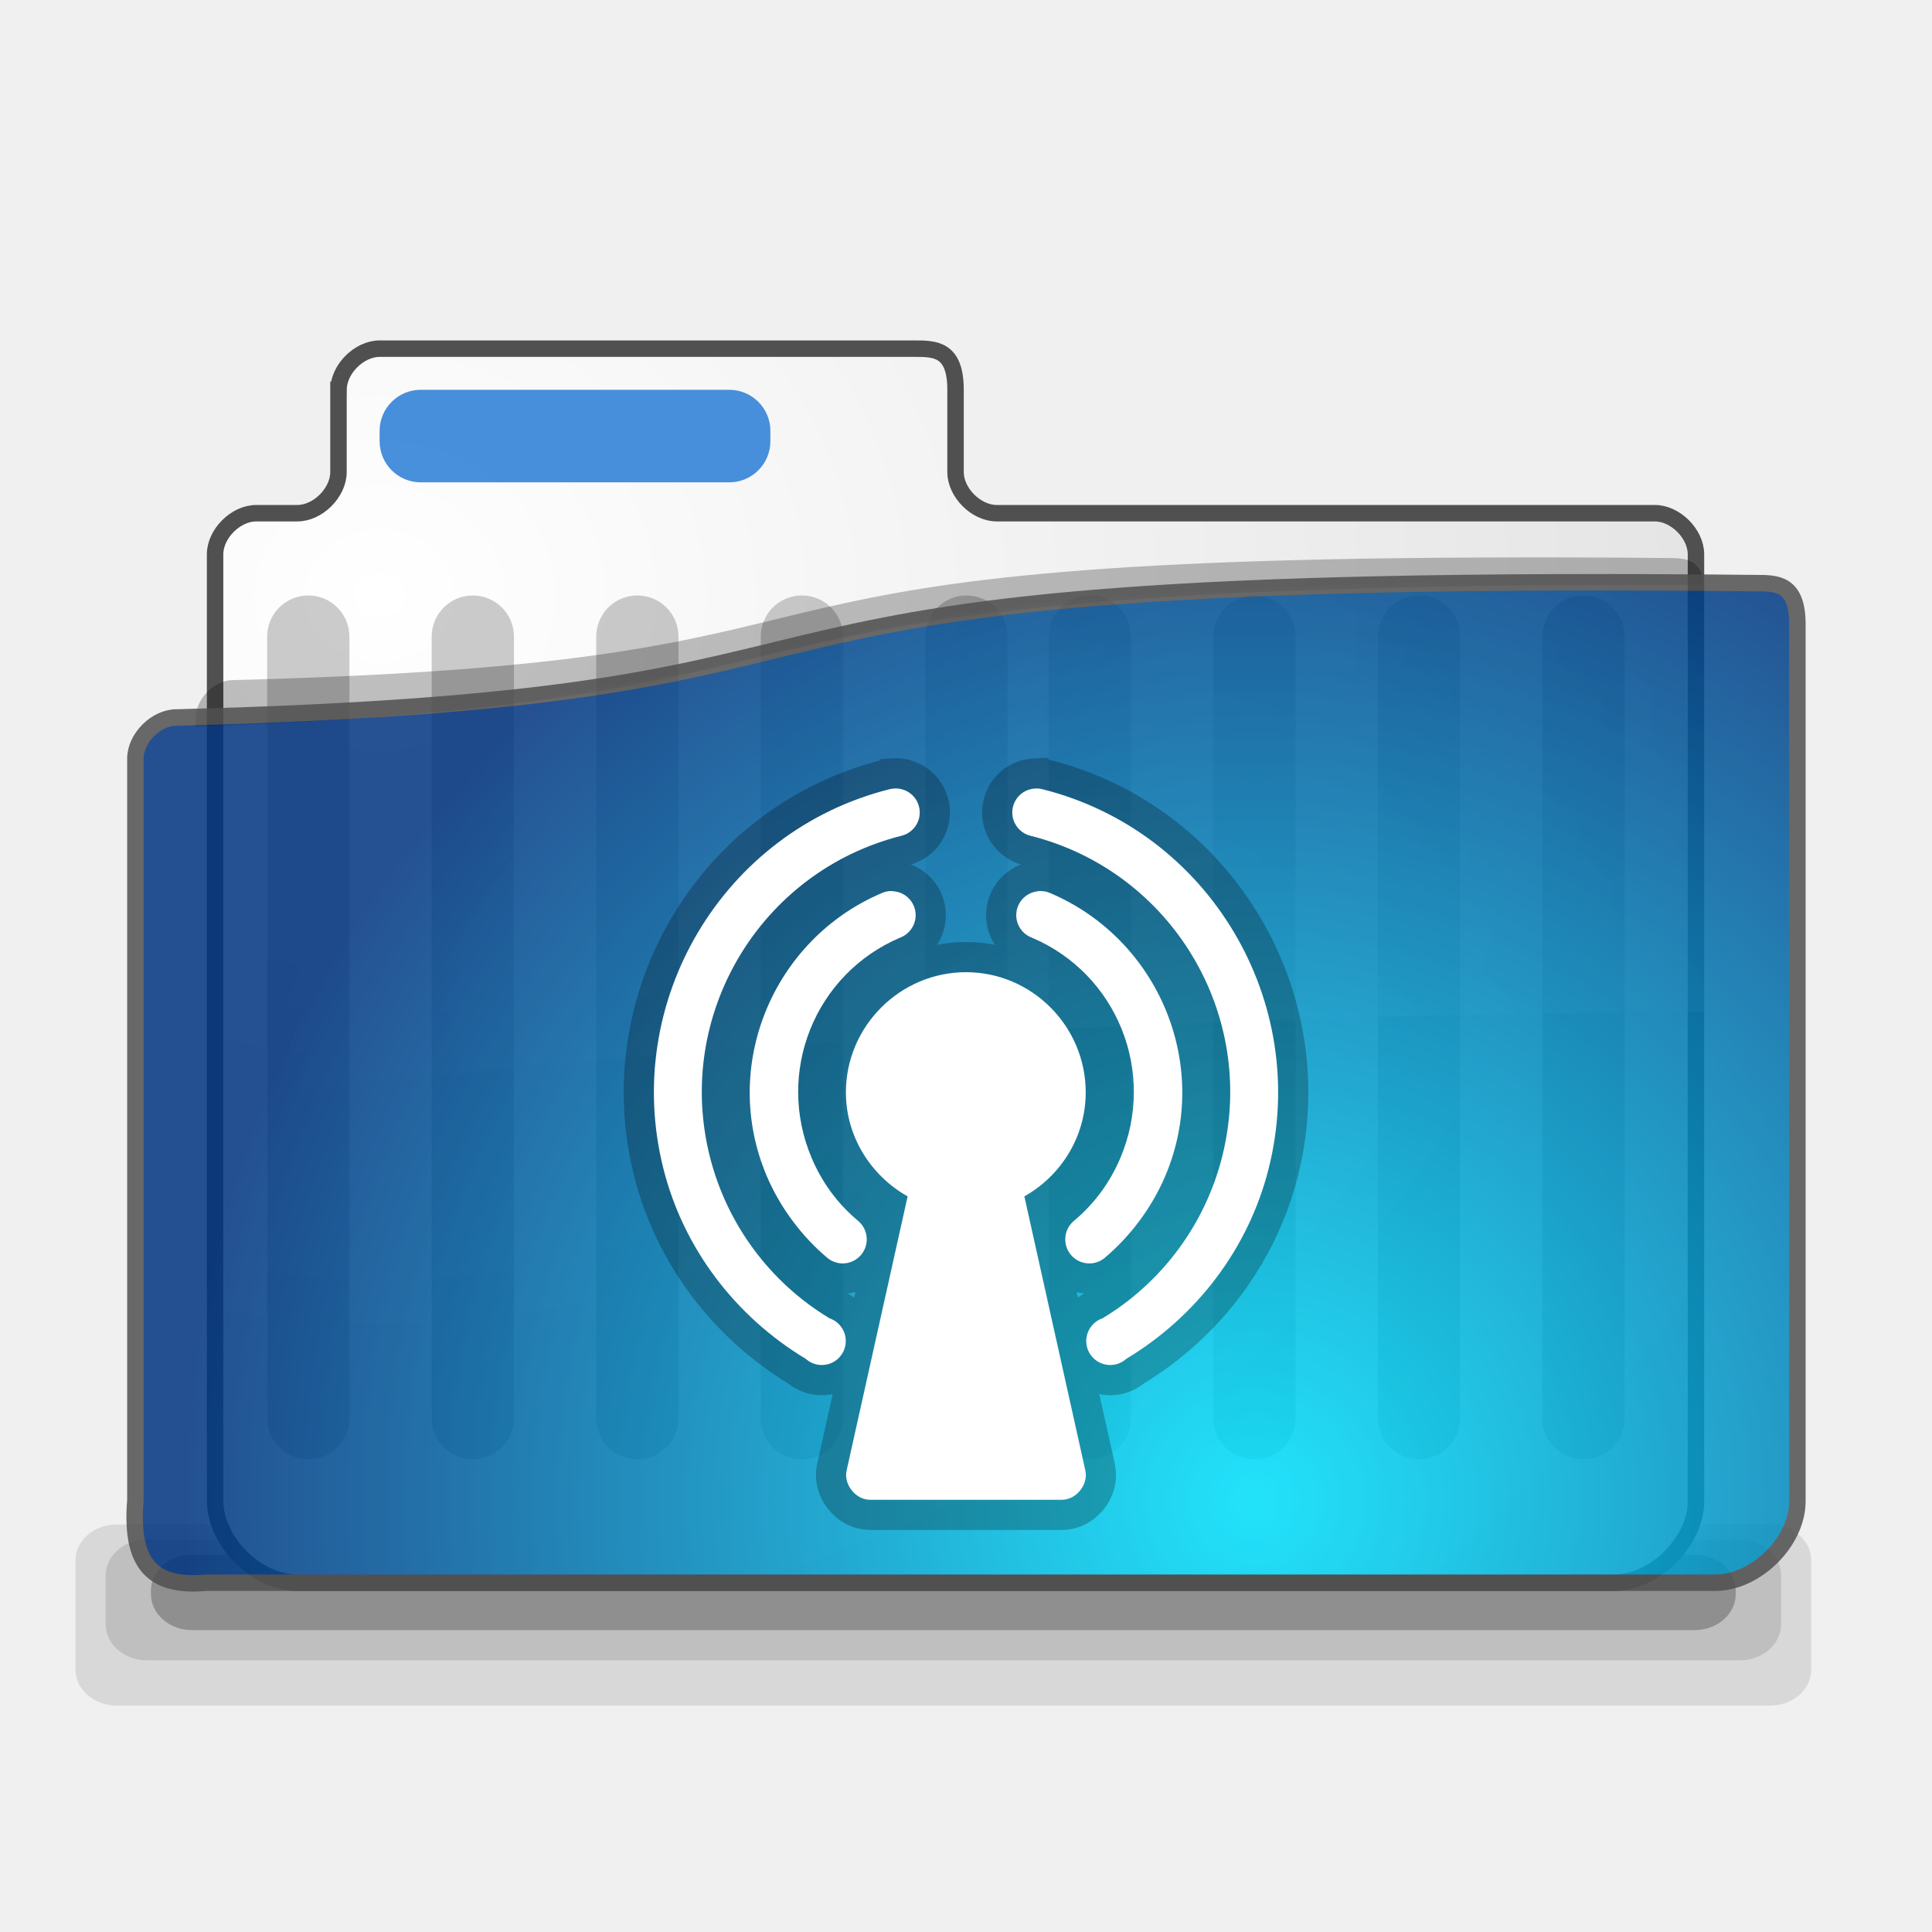
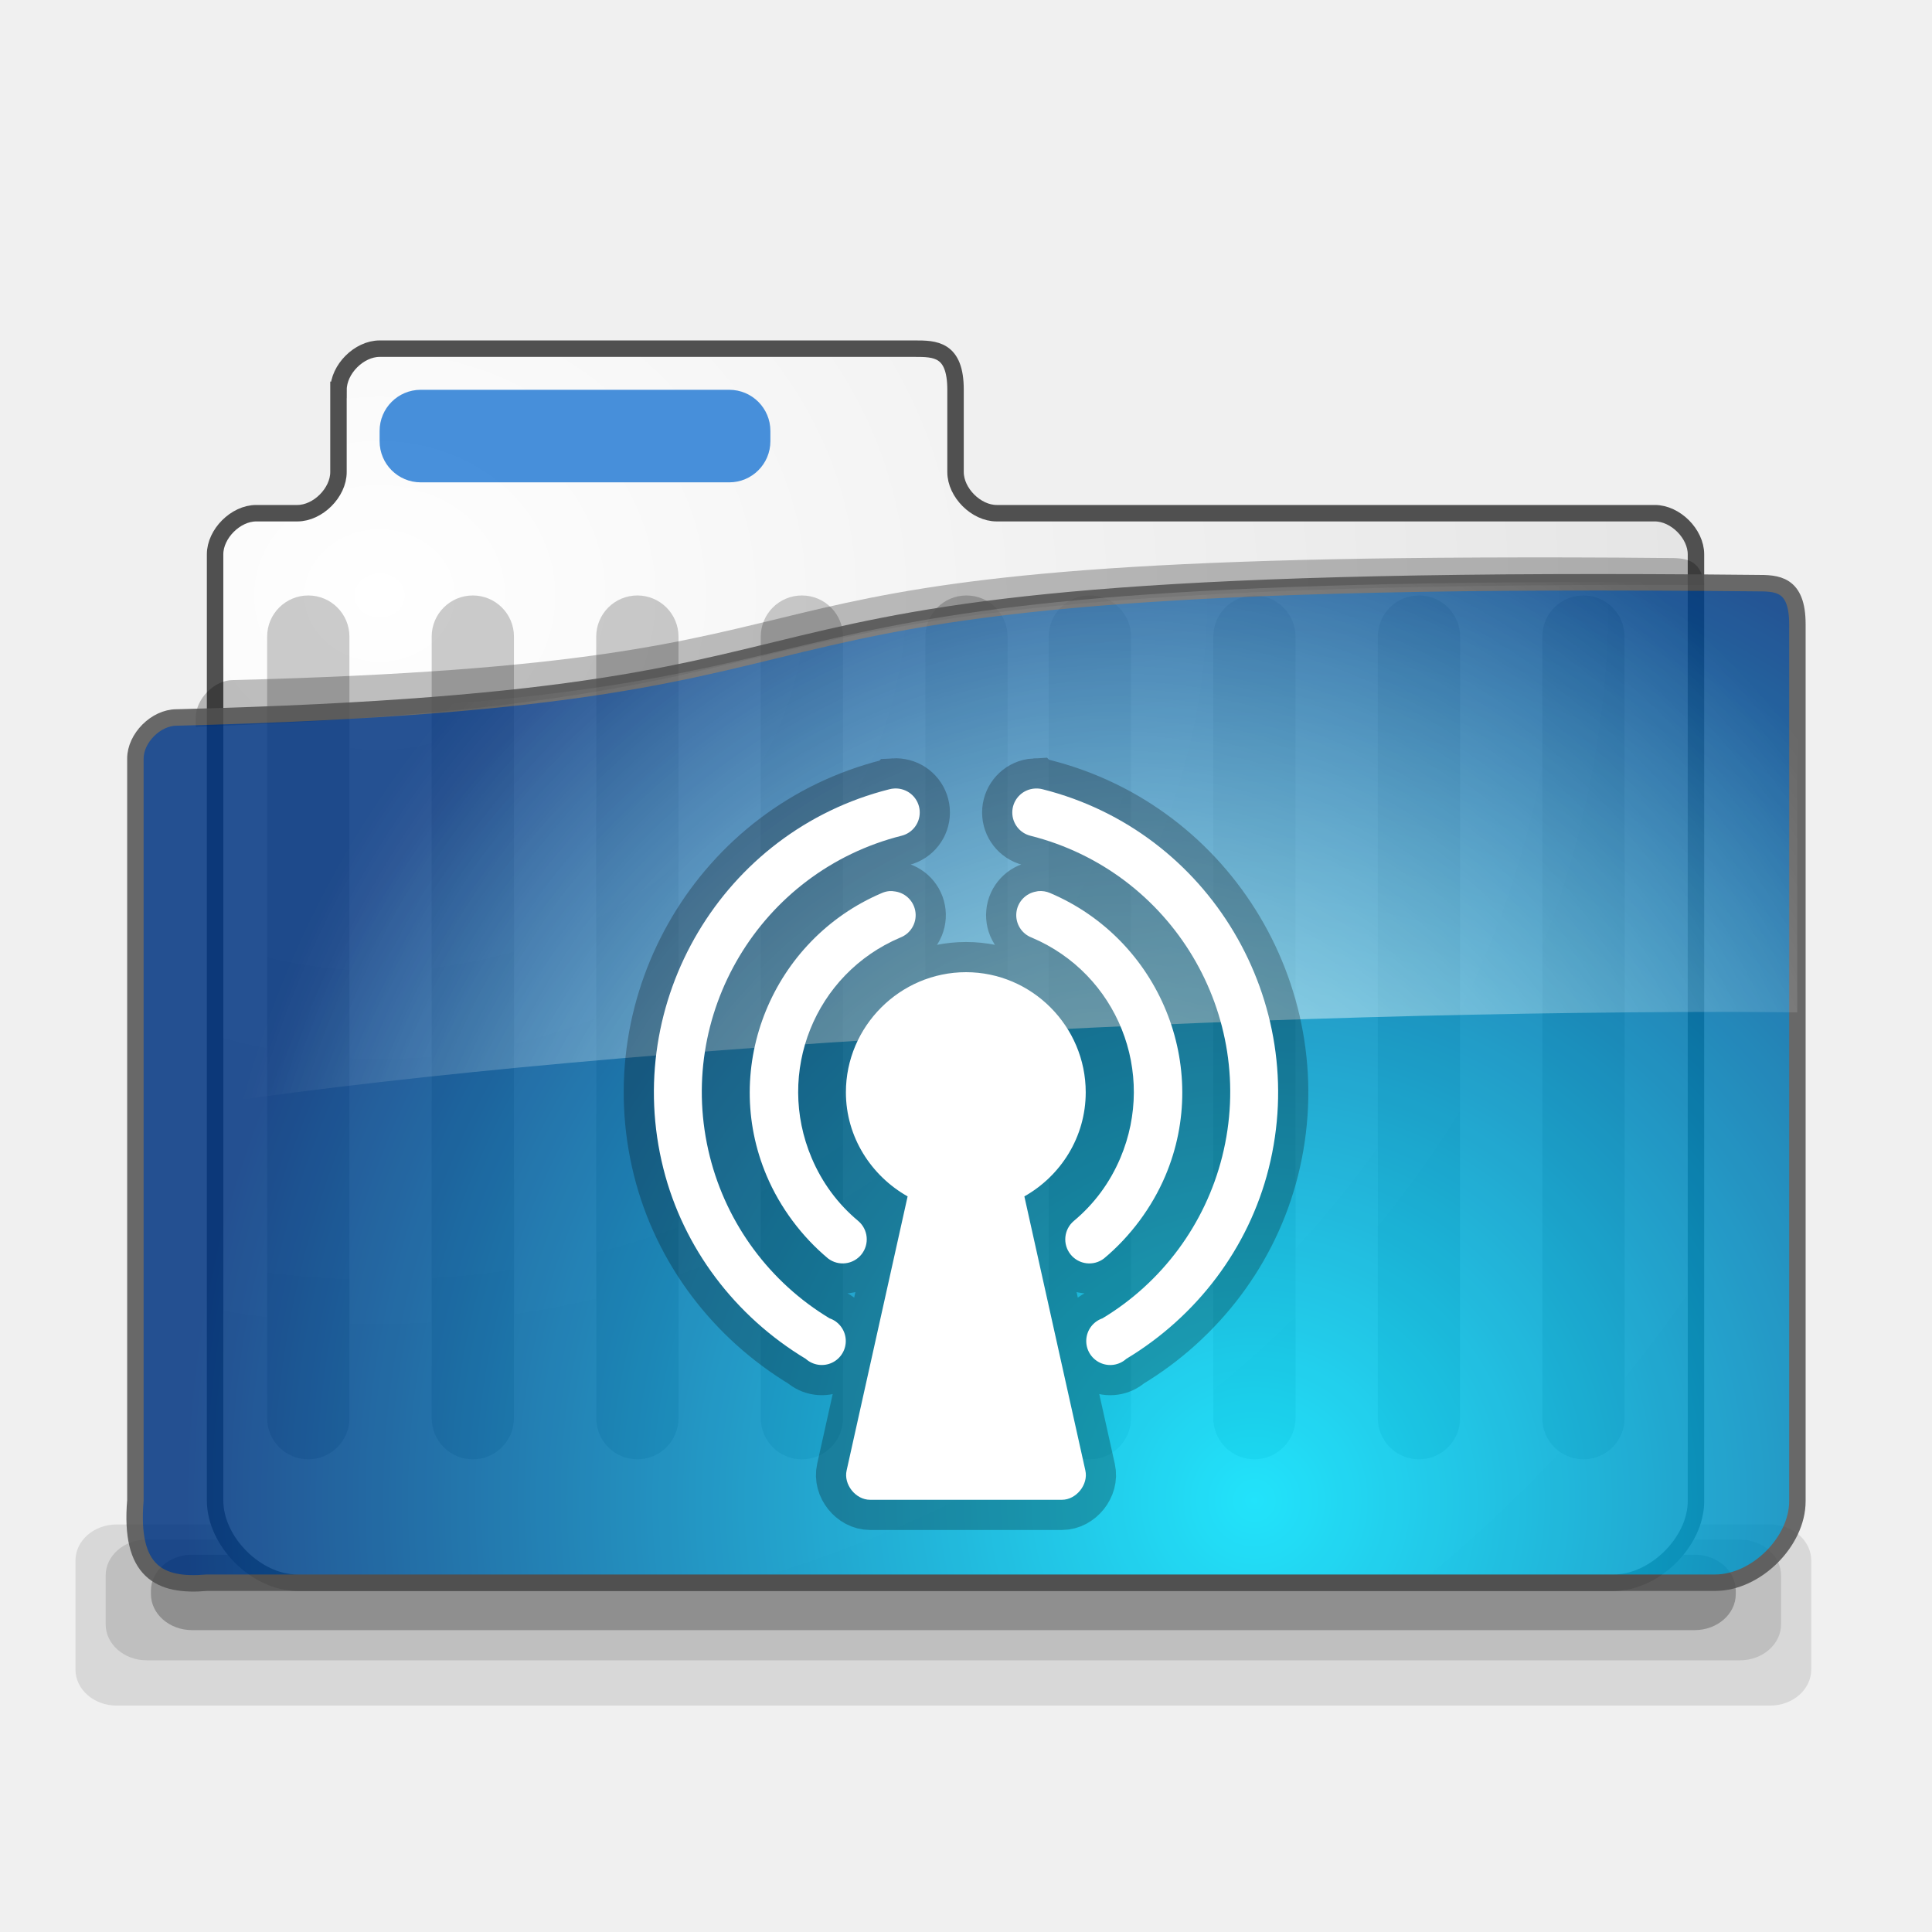
<svg xmlns="http://www.w3.org/2000/svg" xmlns:xlink="http://www.w3.org/1999/xlink" width="128" height="128" id="svg2" version="1.1">
  <defs id="defs4">
    <linearGradient id="linearGradient3786">
      <stop style="stop-color:#ffffff;stop-opacity:1;" offset="0" id="stop3788" />
      <stop style="stop-color:#ffffff;stop-opacity:0;" offset="1" id="stop3790" />
    </linearGradient>
    <linearGradient id="linearGradient3802">
      <stop style="stop-color:#f8ff00;stop-opacity:1;" offset="0" id="stop3804" />
      <stop style="stop-color:#dc9500;stop-opacity:1;" offset="1" id="stop3806" />
    </linearGradient>
    <linearGradient id="linearGradient3785">
      <stop style="stop-color:#ffffff;stop-opacity:1;" offset="0" id="stop3787" />
      <stop style="stop-color:#d6d6d6;stop-opacity:1;" offset="1" id="stop3789" />
    </linearGradient>
    <radialGradient xlink:href="#linearGradient3785" id="radialGradient3791" cx="120" cy="217.068" fx="120" fy="217.068" r="366" gradientTransform="matrix(0.3723091,0,0,0.327632,-19.52724,892.6949)" gradientUnits="userSpaceOnUse" />
    <radialGradient xlink:href="#linearGradient3802" id="radialGradient3808" cx="548" cy="726.625" fx="548" fy="726.625" r="364" gradientTransform="matrix(0.1946645,0,0,0.1946645,-23.56962,882.3219)" gradientUnits="userSpaceOnUse" />
    <radialGradient xlink:href="#linearGradient3786" id="radialGradient3792" cx="69.104" cy="1007.593" fx="69.104" fy="1007.593" r="49.081" gradientTransform="matrix(1.222481,2.9627286e-6,-3.21361e-6,1.324354,-10.90223,-318.9127)" gradientUnits="userSpaceOnUse" />
    <radialGradient xlink:href="#linearGradient4161" id="radialGradient4167" cx="160" cy="88.782" fx="160" fy="88.782" r="13.906" gradientTransform="matrix(1.438202,6.1779722e-7,-4.6334786e-7,1.078652,-70.11232,-12.76486)" gradientUnits="userSpaceOnUse" />
    <linearGradient id="linearGradient4161">
      <stop style="stop-color:#ffffff;stop-opacity:1;" offset="0" id="stop4163" />
      <stop style="stop-color:#ffffff;stop-opacity:0;" offset="1" id="stop4165" />
    </linearGradient>
    <radialGradient xlink:href="#linearGradient3785-5" id="radialGradient3791-8" cx="120" cy="217.068" fx="120" fy="217.068" r="366" gradientTransform="matrix(0.3723091,0,0,0.327632,-19.52724,892.6949)" gradientUnits="userSpaceOnUse" />
    <linearGradient id="linearGradient3785-5">
      <stop style="stop-color:#ffffff;stop-opacity:1;" offset="0" id="stop3787-8" />
      <stop style="stop-color:#d6d6d6;stop-opacity:1;" offset="1" id="stop3789-0" />
    </linearGradient>
    <radialGradient xlink:href="#linearGradient3802-5" id="radialGradient3808-0" cx="548" cy="726.625" fx="548" fy="726.625" r="364" gradientTransform="matrix(0.1946645,0,0,0.1946645,-23.56962,882.3219)" gradientUnits="userSpaceOnUse" />
    <linearGradient id="linearGradient3802-5">
      <stop style="stop-color:#b5ff00;stop-opacity:1;" offset="0" id="stop3804-1" />
      <stop style="stop-color:#205900;stop-opacity:1;" offset="1" id="stop3806-8" />
    </linearGradient>
    <radialGradient xlink:href="#linearGradient3786-1" id="radialGradient3792-5" cx="69.104" cy="1007.593" fx="69.104" fy="1007.593" r="49.081" gradientTransform="matrix(1.222481,2.9627286e-6,-3.21361e-6,1.324354,-10.90223,-318.9127)" gradientUnits="userSpaceOnUse" />
    <linearGradient id="linearGradient3786-1">
      <stop style="stop-color:#ffffff;stop-opacity:1;" offset="0" id="stop3788-0" />
      <stop style="stop-color:#ffffff;stop-opacity:0;" offset="1" id="stop3790-6" />
    </linearGradient>
    <radialGradient xlink:href="#linearGradient3786-1" id="radialGradient3052" gradientUnits="userSpaceOnUse" gradientTransform="matrix(1.222481,2.9627286e-6,-3.21361e-6,1.324354,-10.90223,-318.9127)" cx="69.104" cy="1007.593" fx="69.104" fy="1007.593" r="49.081" />
    <radialGradient xlink:href="#linearGradient3802-5" id="radialGradient3055" gradientUnits="userSpaceOnUse" gradientTransform="matrix(0.1946645,0,0,0.1946645,-23.56962,882.3219)" cx="548" cy="726.625" fx="548" fy="726.625" r="364" />
    <radialGradient xlink:href="#linearGradient3785-5" id="radialGradient3069" gradientUnits="userSpaceOnUse" gradientTransform="matrix(0.3723091,0,0,0.327632,-19.52724,892.6949)" cx="120" cy="217.068" fx="120" fy="217.068" r="366" />
    <linearGradient id="linearGradient3785-0">
      <stop style="stop-color:#ffffff;stop-opacity:1;" offset="0" id="stop3787-7" />
      <stop style="stop-color:#d6d6d6;stop-opacity:1;" offset="1" id="stop3789-1" />
    </linearGradient>
    <linearGradient id="linearGradient3802-56">
      <stop style="stop-color:#ff8400;stop-opacity:1;" offset="0" id="stop3804-16" />
      <stop style="stop-color:#4b2700;stop-opacity:1;" offset="1" id="stop3806-83" />
    </linearGradient>
    <radialGradient xlink:href="#linearGradient3785-7" id="radialGradient3791-1" cx="120" cy="217.068" fx="120" fy="217.068" r="366" gradientTransform="matrix(0.3723091,0,0,0.327632,-19.52724,892.6949)" gradientUnits="userSpaceOnUse" />
    <linearGradient id="linearGradient3785-7">
      <stop style="stop-color:#ffffff;stop-opacity:1;" offset="0" id="stop3787-9" />
      <stop style="stop-color:#d6d6d6;stop-opacity:1;" offset="1" id="stop3789-6" />
    </linearGradient>
    <radialGradient xlink:href="#linearGradient3802-6" id="radialGradient3808-7" cx="548" cy="726.625" fx="548" fy="726.625" r="364" gradientTransform="matrix(0.1946645,0,0,0.1946645,-23.56962,882.3219)" gradientUnits="userSpaceOnUse" />
    <linearGradient id="linearGradient3802-6">
      <stop style="stop-color:#00e3ff;stop-opacity:1;" offset="0" id="stop3804-5" />
      <stop style="stop-color:#003480;stop-opacity:1;" offset="1" id="stop3806-6" />
    </linearGradient>
    <radialGradient xlink:href="#linearGradient3786-9" id="radialGradient3792-52" cx="69.104" cy="1007.593" fx="69.104" fy="1007.593" r="49.081" gradientTransform="matrix(1.222481,2.9627286e-6,-3.21361e-6,1.324354,-10.90223,-318.9127)" gradientUnits="userSpaceOnUse" />
    <linearGradient id="linearGradient3786-9">
      <stop style="stop-color:#ffffff;stop-opacity:1;" offset="0" id="stop3788-6" />
      <stop style="stop-color:#ffffff;stop-opacity:0;" offset="1" id="stop3790-27" />
    </linearGradient>
    <radialGradient xlink:href="#linearGradient4161" id="radialGradient3135" gradientUnits="userSpaceOnUse" gradientTransform="matrix(1.438202,6.1779722e-7,-4.6334786e-7,1.078652,-70.11232,911.5973)" cx="160" cy="88.782" fx="160" fy="88.782" r="13.906" />
    <radialGradient xlink:href="#linearGradient3785-0-1" id="radialGradient4507" gradientUnits="userSpaceOnUse" gradientTransform="matrix(0.3723091,0,0,0.327632,-19.52724,892.6949)" cx="120" cy="217.068" fx="120" fy="217.068" r="366" />
    <linearGradient id="linearGradient3785-0-1">
      <stop style="stop-color:#ffffff;stop-opacity:1;" offset="0" id="stop3787-7-8" />
      <stop style="stop-color:#d6d6d6;stop-opacity:1;" offset="1" id="stop3789-1-7" />
    </linearGradient>
    <radialGradient xlink:href="#linearGradient3786-7-0" id="radialGradient4490" gradientUnits="userSpaceOnUse" gradientTransform="matrix(1.222481,2.9627286e-6,-3.21361e-6,1.324354,-10.90223,-318.9127)" cx="69.104" cy="1007.593" fx="69.104" fy="1007.593" r="49.081" />
    <linearGradient id="linearGradient3786-7-0">
      <stop style="stop-color:#ffffff;stop-opacity:1;" offset="0" id="stop3788-01-1" />
      <stop style="stop-color:#ffffff;stop-opacity:0;" offset="1" id="stop3790-2-7" />
    </linearGradient>
    <radialGradient xlink:href="#linearGradient3802-6-6" id="radialGradient4493" gradientUnits="userSpaceOnUse" gradientTransform="matrix(0.1946645,0,0,0.1946645,-23.56962,882.3219)" cx="548" cy="726.625" fx="548" fy="726.625" r="364" />
    <linearGradient id="linearGradient3802-6-6">
      <stop style="stop-color:#00e3ff;stop-opacity:1;" offset="0" id="stop3804-5-4" />
      <stop style="stop-color:#003480;stop-opacity:1;" offset="1" id="stop3806-6-8" />
    </linearGradient>
    <radialGradient xlink:href="#linearGradient3785-0-1" id="radialGradient4514" gradientUnits="userSpaceOnUse" gradientTransform="matrix(1.369066,-5.9207165e-7,5.920727e-7,1.369068,-60.89642,-371.428)" cx="157.696" cy="1007.101" fx="157.696" fy="1007.101" r="14.609" />
    <linearGradient id="linearGradient7094">
      <stop style="stop-color:#ffffff;stop-opacity:1;" offset="0" id="stop7096" />
      <stop style="stop-color:#d6d6d6;stop-opacity:1;" offset="1" id="stop7098" />
    </linearGradient>
    <radialGradient xlink:href="#linearGradient3802-6-6" id="radialGradient4476" gradientUnits="userSpaceOnUse" gradientTransform="matrix(1.369066,-5.9207165e-7,5.920727e-7,1.369068,-60.89642,-371.428)" cx="165" cy="1014.406" fx="165" fy="1014.406" r="14.609" />
    <linearGradient id="linearGradient7101">
      <stop style="stop-color:#00e3ff;stop-opacity:1;" offset="0" id="stop7103" />
      <stop style="stop-color:#003480;stop-opacity:1;" offset="1" id="stop7105" />
    </linearGradient>
    <radialGradient xlink:href="#linearGradient4161-2" id="radialGradient4478" gradientUnits="userSpaceOnUse" gradientTransform="matrix(1.438202,6.1779722e-7,-4.6334786e-7,1.078652,-70.11232,911.5973)" cx="160" cy="88.782" fx="160" fy="88.782" r="13.906" />
    <linearGradient id="linearGradient4161-2">
      <stop style="stop-color:#ffffff;stop-opacity:1;" offset="0" id="stop4163-0" />
      <stop style="stop-color:#ffffff;stop-opacity:0;" offset="1" id="stop4165-5" />
    </linearGradient>
    <radialGradient xlink:href="#linearGradient3785-0-1" id="radialGradient4524" cx="150" cy="1042.505" fx="150" fy="1042.505" r="6.5" gradientTransform="matrix(1.538461,-4.0200113e-6,4.0200063e-6,1.53846,-80.77343,-561.489)" gradientUnits="userSpaceOnUse" />
    <linearGradient id="linearGradient7112">
      <stop style="stop-color:#ffffff;stop-opacity:1;" offset="0" id="stop7114" />
      <stop style="stop-color:#d6d6d6;stop-opacity:1;" offset="1" id="stop7116" />
    </linearGradient>
    <radialGradient xlink:href="#linearGradient3802-6-6" id="radialGradient4532" cx="154.812" cy="1050.862" fx="154.812" fy="1050.862" r="6.5" gradientTransform="matrix(1.384617,-4.5998478e-6,4.5998576e-6,1.384619,-59.3608,-403.6813)" gradientUnits="userSpaceOnUse" />
    <linearGradient id="linearGradient7119">
      <stop style="stop-color:#00e3ff;stop-opacity:1;" offset="0" id="stop7121" />
      <stop style="stop-color:#003480;stop-opacity:1;" offset="1" id="stop7123" />
    </linearGradient>
+     <radialGradient xlink:href="#linearGradient3802-6-6" id="radialGradient5947" gradientUnits="userSpaceOnUse" gradientTransform="matrix(1.384617,-4.5998478e-6,4.5998576e-6,1.384619,-59.3608,-403.6813)" cx="154.812" cy="1050.862" fx="154.812" fy="1050.862" r="6.5" />
+     <radialGradient xlink:href="#linearGradient3785-0-1" id="radialGradient5950" gradientUnits="userSpaceOnUse" gradientTransform="matrix(1.538461,-4.0200113e-6,4.0200063e-6,1.53846,-80.77343,-561.489)" cx="150" cy="1042.505" fx="150" fy="1042.505" r="6.5" />
+     <radialGradient xlink:href="#linearGradient4161-2" id="radialGradient5954" gradientUnits="userSpaceOnUse" gradientTransform="matrix(1.438202,6.1779722e-7,-4.6334786e-7,1.078652,-70.11232,911.5973)" cx="160" cy="88.782" fx="160" fy="88.782" r="13.906" />
+     <radialGradient xlink:href="#linearGradient3802-6-6" id="radialGradient5958" gradientUnits="userSpaceOnUse" gradientTransform="matrix(1.369066,-5.9207165e-7,5.920727e-7,1.369068,-60.89642,-371.428)" cx="165" cy="1014.406" fx="165" fy="1014.406" r="14.609" />
+     <radialGradient xlink:href="#linearGradient3785-0-1" id="radialGradient5967" gradientUnits="userSpaceOnUse" gradientTransform="matrix(1.369066,-5.9207165e-7,5.920727e-7,1.369068,-60.89642,-371.428)" cx="157.696" cy="1007.101" fx="157.696" fy="1007.101" r="14.609" />
+     <radialGradient xlink:href="#linearGradient3802-6-6" id="radialGradient5974" gradientUnits="userSpaceOnUse" gradientTransform="matrix(0.1946645,0,0,0.1946645,-23.56962,882.3219)" cx="548" cy="726.625" fx="548" fy="726.625" r="364" />
+     <radialGradient xlink:href="#linearGradient3786-7-0" id="radialGradient5978" gradientUnits="userSpaceOnUse" gradientTransform="matrix(1.222481,2.9627286e-6,-3.21361e-6,1.324354,-10.90223,-318.9127)" cx="69.104" cy="1007.593" fx="69.104" fy="1007.593" r="49.081" />
+     <radialGradient xlink:href="#linearGradient3785-0-1" id="radialGradient5992" gradientUnits="userSpaceOnUse" gradientTransform="matrix(0.3723091,0,0,0.327632,-19.52724,892.6949)" cx="120" cy="217.068" fx="120" fy="217.068" r="366" />
  </defs>
  <g id="layer1" transform="translate(0,-924.3622)">
-     <g transform="translate(2.5e-7,-2.6171874e-6)" id="g4534">
-       <path style="fill:#666666;fill-rule:evenodd;stroke:#999999;stroke-width:1.391;stroke-linecap:butt;stroke-linejoin:miter;stroke-miterlimit:4;stroke-opacity:1;stroke-dasharray:none" d="m 171.13,1009.927 c 1.542,0 2.783,-1.241 2.783,-2.783 l 0,-2.783 c 0,-1.542 -1.241,-2.783 -2.783,-2.783 -8.348,-4.174 -5.565,15.304 0,8.348 z" id="path3151" />
-       <text x="-56" y="948.362" id="text5893-3" xml:space="preserve" style="font-size:24px;font-style:normal;font-weight:normal;line-height:125%;letter-spacing:0px;word-spacing:0px;fill:#000000;fill-opacity:1;stroke:none;font-family:Sans">
-         <tspan x="-56" y="948.362" id="tspan5895-8">128</tspan>
-       </text>
-       <rect ry="2.389" rx="2.725" y="1025.362" x="5" height="12" width="115" id="rect3806" style="opacity:0.1;fill:#000000;fill-opacity:1;stroke:none" />
-       <rect ry="2.389" rx="2.725" y="1026.362" x="7" height="8" width="111" id="rect3804" style="opacity:0.12;fill:#000000;stroke:none" />
-       <rect ry="2.389" rx="2.725" y="1027.362" x="10" height="5" width="105" id="rect3802" style="opacity:0.25;fill:#000000;stroke:none" />
-       <path id="rect3002" d="m 22.425,950.187 0,5.451 c 0,1.363 -1.363,2.725 -2.725,2.725 -0.7,0 -1.399,0 -2.725,0 -1.363,0 -2.725,1.363 -2.725,2.725 l 0,62.682 c 0,2.725 2.725,5.451 5.451,5.451 l 87.21,0 c 2.725,0 5.451,-2.725 5.451,-5.398 l 0,-62.735 c 0,-1.363 -1.363,-2.725 -2.725,-2.725 l -43.605,0 c -1.363,0 -2.725,-1.363 -2.725,-2.725 l 0,-5.451 c 0,-2.725 -1.363,-2.725 -2.725,-2.725 l -35.429,1e-5 c -1.363,0 -2.725,1.363 -2.725,2.725 z" style="fill:url(#radialGradient4507);fill-opacity:1;stroke:#505050;stroke-width:1.09;stroke-miterlimit:4;stroke-opacity:1;stroke-dasharray:none" />
-       <g transform="matrix(0.1362651,0,0,0.1362651,6.79804,929.4252)" id="g3867">
-         <rect style="opacity:0.2;fill:#000000;fill-opacity:1;stroke:none" id="rect3847" width="40" height="420" x="80" y="252.362" rx="20" ry="20" />
-         <rect ry="20" rx="20" y="252.362" x="160" height="420" width="40" id="rect3849" style="opacity:0.2;fill:#000000;fill-opacity:1;stroke:none" />
-         <rect style="opacity:0.2;fill:#000000;fill-opacity:1;stroke:none" id="rect3851" width="40" height="420" x="240" y="252.362" rx="20" ry="20" />
-         <rect ry="20" rx="20" y="252.362" x="320" height="420" width="40" id="rect3853" style="opacity:0.2;fill:#000000;fill-opacity:1;stroke:none" />
-         <rect style="opacity:0.2;fill:#000000;fill-opacity:1;stroke:none" id="rect3855" width="40" height="420" x="400" y="252.362" rx="20" ry="20" />
-         <rect ry="20" rx="20" y="252.362" x="460" height="420" width="40" id="rect3857" style="opacity:0.2;fill:#000000;fill-opacity:1;stroke:none" />
-         <rect style="opacity:0.2;fill:#000000;fill-opacity:1;stroke:none" id="rect3859" width="40" height="420" x="540" y="252.362" rx="20" ry="20" />
-         <rect ry="20" rx="20" y="252.362" x="620" height="420" width="40" id="rect3861" style="opacity:0.2;fill:#000000;fill-opacity:1;stroke:none" />
-         <rect style="opacity:0.2;fill:#000000;fill-opacity:1;stroke:none" id="rect3863" width="40" height="420" x="700" y="252.362" rx="20" ry="20" />
-       </g>
-       <path id="path3797" d="m 98.082,961.3 c -56.631,0.216 -35.932,6.929 -82.654,8.12 -1.237,0 -2.46,1.256 -2.46,2.493 l 0,0.607 c 49.802,-1.867 26.412,-9.686 99.939,-9.401 -0.22,-1.774 -1.319,-1.786 -2.426,-1.786 -4.506,-0.047 -8.624,-0.048 -12.4,-0.034 z" style="opacity:0.25;fill:#000000;fill-opacity:1;stroke:none" />
-       <path id="path3015" d="m 102.822,962.934 c -61.041,0.238 -39.677,7.656 -91.125,8.969 -1.363,0 -2.719,1.356 -2.719,2.719 l 0,23.656 c 25.781,-4.312 70.315,-6.875 105.719,-6.875 1.463,0 2.922,0.022 4.375,0.031 l 0,-25.719 c 0,-2.725 -1.356,-2.719 -2.719,-2.719 -4.962,-0.052 -9.462,-0.078 -13.531,-0.062 z" style="opacity:0.75;fill:url(#radialGradient4490);fill-opacity:1;stroke:none" />
-       <rect ry="2.725" rx="2.725" y="950.187" x="25.15" height="6.132" width="25.89" id="rect3828" style="opacity:0.85;fill:#287dd5;fill-opacity:1;stroke:none" />
-       <path style="opacity:0.85;fill:url(#radialGradient4493);fill-opacity:1;stroke:#505050;stroke-width:1.09;stroke-miterlimit:4;stroke-opacity:1;stroke-dasharray:none" d="m 11.695,971.897 c -1.363,0 -2.725,1.363 -2.725,2.725 l 0,49.148 c -0.397,4.727 1.603,5.727 4.73,5.451 l 99.931,0 c 2.725,0 5.451,-2.725 5.451,-5.398 l 0,-58.102 c 0,-2.725 -1.363,-2.725 -2.725,-2.725 C 36.971,962.168 66.572,970.497 11.695,971.897 z" id="path3798" />
-       <text x="184" y="1000.362" id="text5901" xml:space="preserve" style="font-size:16px;font-style:normal;font-weight:normal;line-height:125%;letter-spacing:0px;word-spacing:0px;fill:#000000;fill-opacity:1;stroke:none;font-family:Sans">
-         <tspan x="184" y="1000.362" id="tspan5903">31 - 17</tspan>
-       </text>
-       <text x="172" y="1048.362" id="text5905" xml:space="preserve" style="font-size:16px;font-style:normal;font-weight:normal;line-height:125%;letter-spacing:0px;word-spacing:0px;fill:#000000;fill-opacity:1;stroke:none;font-family:Sans">
-         <tspan x="172" y="1048.362" id="tspan5907">16</tspan>
-       </text>
-       <path style="fill:url(#radialGradient4514);fill-opacity:1;fill-rule:evenodd;stroke:#b3b3b3;stroke-width:1.391;stroke-linecap:butt;stroke-linejoin:miter;stroke-miterlimit:4;stroke-opacity:1;stroke-dasharray:none" d="m 148.87,989.058 c -1.542,0 -2.783,1.241 -2.783,2.783 l 0,25.043 c 0,1.542 1.241,2.783 2.783,2.783 l 19.478,0 c 1.542,0 2.783,-1.241 2.783,-2.783 l 0,-16.695 c 1.542,0 2.783,-1.241 2.783,-2.783 l 0,-2.783 c 0,-1.542 -1.241,-2.783 -2.783,-2.783 0,-1.542 -1.241,-2.783 -2.783,-2.783 l -19.478,0 z" id="path4512" />
-       <rect width="40" height="40" rx="4.5902016e-07" x="140" y="984.362" id="rect5919" style="fill:none;stroke:#000000;stroke-width:1;stroke-linecap:round;stroke-linejoin:round;stroke-miterlimit:4;stroke-opacity:1;stroke-dasharray:none;stroke-dashoffset:0" />
-       <rect width="24" height="24" rx="4.5902016e-07" x="140" y="1032.362" id="rect5921" style="fill:none;stroke:#000000;stroke-width:1;stroke-linecap:round;stroke-linejoin:round;stroke-miterlimit:4;stroke-opacity:1;stroke-dasharray:none;stroke-dashoffset:0" />
-       <rect width="32" height="4" rx="4.5902016e-07" x="144" y="980.362" id="rect6935" style="fill:#b3b3b3;fill-opacity:1;stroke:none" />
-       <rect width="4" height="32" rx="4.5902016e-07" x="136" y="988.362" id="rect6937" style="fill:#b3b3b3;fill-opacity:1;stroke:none" />
-       <rect width="16" height="4" rx="4.5902016e-07" x="144" y="1028.362" id="rect6939" style="fill:#b3b3b3;fill-opacity:1;stroke:none" />
-       <rect width="4" height="16" rx="4.5902016e-07" x="136" y="1036.362" id="rect6941" style="fill:#b3b3b3;fill-opacity:1;stroke:none" />
-       <path id="rect3144" d="m 148.87,989.058 c -1.542,0 -2.783,1.241 -2.783,2.783 l 0,25.043 c 0,1.542 1.241,2.783 2.783,2.783 l 19.478,0 c 1.542,0 2.783,-1.241 2.783,-2.783 l 0,-16.695 c 1.542,0 2.783,-1.241 2.783,-2.783 l 0,-2.783 c 0,-1.542 -1.241,-2.783 -2.783,-2.783 0,-1.542 -1.241,-2.783 -2.783,-2.783 l -19.478,0 z" style="opacity:0.85;fill:url(#radialGradient4476);fill-opacity:1;fill-rule:evenodd;stroke:#b3b3b3;stroke-width:1.391;stroke-linecap:butt;stroke-linejoin:miter;stroke-miterlimit:4;stroke-opacity:1;stroke-dasharray:none" />
-       <rect ry="1.391" rx="1.391" y="991.841" x="148.87" height="25.043" width="19.478" id="rect3146" style="fill:none;stroke:#eeeeec;stroke-width:1.391;stroke-miterlimit:4;stroke-dasharray:none" />
-       <path id="path4154" d="m 148.875,989.05 c -1.542,0 -2.781,1.24 -2.781,2.781 l 0,14.594 c 6.877,-2.981 15.551,-4.813 25.031,-5.031 l 0,-1.219 c 1.542,0 2.781,-1.24 2.781,-2.781 l 0,-2.781 c 0,-1.542 -1.24,-2.781 -2.781,-2.781 0,-1.542 -1.24,-2.781 -2.781,-2.781 l -19.469,0 z" style="opacity:0.5;fill:url(#radialGradient4478);fill-opacity:1;fill-rule:evenodd;stroke:none" />
-       <path id="rect4029" d="m 147,1036.362 c -1.108,0 -2,0.892 -2,2 l 0,12 c 0,1.108 0.892,2 2,2 l 10,0 c 1.108,0 2,-0.892 2,-2 l 0,-7.281 c 0.597,-0.345 1,-0.977 1,-1.719 l 0,-2 c 0,-0.816 -0.49,-1.501 -1.188,-1.812 -0.312,-0.698 -0.997,-1.188 -1.812,-1.188 z" style="fill:#888a85;fill-opacity:1;stroke:none" />
-       <path style="fill:url(#radialGradient4524);fill-opacity:1;stroke:none" d="m 147,1037.362 c -0.554,0 -1,0.446 -1,1 l 0,12 c 0,0.554 0.446,1 1,1 l 10,0 c 0.554,0 1,-0.446 1,-1 l 0,-8 c 0.554,0 1,-0.446 1,-1 l 0,-2 c 0,-0.554 -0.446,-1 -1,-1 0,-0.554 -0.446,-1 -1,-1 z" id="path4516" />
-       <path id="rect4016" d="m 147,1037.362 c -0.554,0 -1,0.446 -1,1 l 0,12 c 0,0.554 0.446,1 1,1 l 10,0 c 0.554,0 1,-0.446 1,-1 l 0,-8 c 0.554,0 1,-0.446 1,-1 l 0,-2 c 0,-0.554 -0.446,-1 -1,-1 0,-0.554 -0.446,-1 -1,-1 z" style="opacity:0.85;fill:url(#radialGradient4532);fill-opacity:1;stroke:none" />
-       <path id="rect4018" d="m 148,1038.362 c -0.554,0 -1,0.446 -1,1 l 0,10 c 0,0.554 0.446,1 1,1 l 8,0 c 0.554,0 1,-0.446 1,-1 l 0,-10 c 0,-0.554 -0.446,-1 -1,-1 z m 1,1 6,0 c 0.554,0 1,0.446 1,1 l 0,8 c 0,0.554 -0.446,1 -1,1 l -6,0 c -0.554,0 -1,-0.446 -1,-1 l 0,-8 c 0,-0.554 0.446,-1 1,-1 z" style="fill:#eeeeec;fill-opacity:1;stroke:none" />
+     <path id="path3151" d="m 171.13,1009.927 c 1.542,0 2.783,-1.241 2.783,-2.783 l 0,-2.783 c 0,-1.542 -1.241,-2.783 -2.783,-2.783 -8.348,-4.174 -5.565,15.304 0,8.348 z" style="fill:#666666;fill-rule:evenodd;stroke:#999999;stroke-width:1.391;stroke-linecap:butt;stroke-linejoin:miter;stroke-miterlimit:4;stroke-opacity:1;stroke-dasharray:none" />
+     <text style="font-size:24px;font-style:normal;font-weight:normal;line-height:125%;letter-spacing:0px;word-spacing:0px;fill:#000000;fill-opacity:1;stroke:none;font-family:Sans" xml:space="preserve" id="text5893-3" y="948.362" x="-56">
+       <tspan id="tspan5895-8" y="948.362" x="-56">128</tspan>
+     </text>
+     <rect style="opacity:0.1;fill:#000000;fill-opacity:1;stroke:none" id="rect3806" width="115" height="12" x="5" y="1025.362" rx="2.725" ry="2.389" />
+     <rect style="opacity:0.12;fill:#000000;stroke:none" id="rect3804" width="111" height="8" x="7" y="1026.362" rx="2.725" ry="2.389" />
+     <rect style="opacity:0.25;fill:#000000;stroke:none" id="rect3802" width="105" height="5" x="10" y="1027.362" rx="2.725" ry="2.389" />
+     <path style="fill:url(#radialGradient5992);fill-opacity:1;stroke:#505050;stroke-width:1.09;stroke-miterlimit:4;stroke-opacity:1;stroke-dasharray:none" d="m 22.425,950.187 0,5.451 c 0,1.363 -1.363,2.725 -2.725,2.725 -0.7,0 -1.399,0 -2.725,0 -1.363,0 -2.725,1.363 -2.725,2.725 l 0,62.682 c 0,2.725 2.725,5.451 5.451,5.451 l 87.21,0 c 2.725,0 5.451,-2.725 5.451,-5.398 l 0,-62.735 c 0,-1.363 -1.363,-2.725 -2.725,-2.725 l -43.605,0 c -1.363,0 -2.725,-1.363 -2.725,-2.725 l 0,-5.451 c 0,-2.725 -1.363,-2.725 -2.725,-2.725 l -35.429,1e-5 c -1.363,0 -2.725,1.363 -2.725,2.725 z" id="rect3002" />
+     <g id="g3867" transform="matrix(0.1362651,0,0,0.1362651,6.79804,929.4252)">
+       <rect ry="20" rx="20" y="252.362" x="80" height="420" width="40" id="rect3847" style="opacity:0.2;fill:#000000;fill-opacity:1;stroke:none" />
+       <rect style="opacity:0.2;fill:#000000;fill-opacity:1;stroke:none" id="rect3849" width="40" height="420" x="160" y="252.362" rx="20" ry="20" />
+       <rect ry="20" rx="20" y="252.362" x="240" height="420" width="40" id="rect3851" style="opacity:0.2;fill:#000000;fill-opacity:1;stroke:none" />
+       <rect style="opacity:0.2;fill:#000000;fill-opacity:1;stroke:none" id="rect3853" width="40" height="420" x="320" y="252.362" rx="20" ry="20" />
+       <rect ry="20" rx="20" y="252.362" x="400" height="420" width="40" id="rect3855" style="opacity:0.2;fill:#000000;fill-opacity:1;stroke:none" />
+       <rect style="opacity:0.2;fill:#000000;fill-opacity:1;stroke:none" id="rect3857" width="40" height="420" x="460" y="252.362" rx="20" ry="20" />
+       <rect ry="20" rx="20" y="252.362" x="540" height="420" width="40" id="rect3859" style="opacity:0.2;fill:#000000;fill-opacity:1;stroke:none" />
+       <rect style="opacity:0.2;fill:#000000;fill-opacity:1;stroke:none" id="rect3861" width="40" height="420" x="620" y="252.362" rx="20" ry="20" />
+       <rect ry="20" rx="20" y="252.362" x="700" height="420" width="40" id="rect3863" style="opacity:0.2;fill:#000000;fill-opacity:1;stroke:none" />
    </g>
+     <path style="opacity:0.25;fill:#000000;fill-opacity:1;stroke:none" d="m 98.082,961.3 c -56.631,0.216 -35.932,6.929 -82.654,8.12 -1.237,0 -2.46,1.256 -2.46,2.493 l 0,0.607 c 49.802,-1.867 26.412,-9.686 99.939,-9.401 -0.22,-1.774 -1.319,-1.786 -2.426,-1.786 -4.506,-0.047 -8.624,-0.048 -12.4,-0.034 z" id="path3797" />
+     <path id="path3798" d="m 11.695,971.897 c -1.363,0 -2.725,1.363 -2.725,2.725 l 0,49.148 c -0.397,4.727 1.603,5.727 4.73,5.451 l 99.931,0 c 2.725,0 5.451,-2.725 5.451,-5.398 l 0,-58.102 c 0,-2.725 -1.363,-2.725 -2.725,-2.725 C 36.971,962.168 66.572,970.497 11.695,971.897 z" style="opacity:0.85;fill:url(#radialGradient5974);fill-opacity:1;stroke:#505050;stroke-width:1.09;stroke-miterlimit:4;stroke-opacity:1;stroke-dasharray:none" />
+     <path style="opacity:0.75;fill:url(#radialGradient5978);fill-opacity:1;stroke:none" d="m 102.822,962.934 c -61.041,0.238 -39.677,7.656 -91.125,8.969 -1.363,0 -2.719,1.356 -2.719,2.719 l 0,23.656 c 25.781,-4.312 70.315,-6.875 105.719,-6.875 1.463,0 2.922,0.022 4.375,0.031 l 0,-25.719 c 0,-2.725 -1.356,-2.719 -2.719,-2.719 -4.962,-0.052 -9.462,-0.078 -13.531,-0.062 z" id="path3015" />
+     <rect style="opacity:0.85;fill:#287dd5;fill-opacity:1;stroke:none" id="rect3828" width="25.89" height="6.132" x="25.15" y="950.187" rx="2.725" ry="2.725" />
+     <text style="font-size:16px;font-style:normal;font-weight:normal;line-height:125%;letter-spacing:0px;word-spacing:0px;fill:#000000;fill-opacity:1;stroke:none;font-family:Sans" xml:space="preserve" id="text5901" y="1000.362" x="184">
+       <tspan id="tspan5903" y="1000.362" x="184">31 - 17</tspan>
+     </text>
+     <text style="font-size:16px;font-style:normal;font-weight:normal;line-height:125%;letter-spacing:0px;word-spacing:0px;fill:#000000;fill-opacity:1;stroke:none;font-family:Sans" xml:space="preserve" id="text5905" y="1048.362" x="172">
+       <tspan id="tspan5907" y="1048.362" x="172">16</tspan>
+     </text>
+     <path id="path4512" d="m 148.87,989.058 c -1.542,0 -2.783,1.241 -2.783,2.783 l 0,25.043 c 0,1.542 1.241,2.783 2.783,2.783 l 19.478,0 c 1.542,0 2.783,-1.241 2.783,-2.783 l 0,-16.695 c 1.542,0 2.783,-1.241 2.783,-2.783 l 0,-2.783 c 0,-1.542 -1.241,-2.783 -2.783,-2.783 0,-1.542 -1.241,-2.783 -2.783,-2.783 l -19.478,0 z" style="fill:url(#radialGradient5967);fill-opacity:1;fill-rule:evenodd;stroke:#b3b3b3;stroke-width:1.391;stroke-linecap:butt;stroke-linejoin:miter;stroke-miterlimit:4;stroke-opacity:1;stroke-dasharray:none" />
+     <rect style="fill:none;stroke:#000000;stroke-width:1;stroke-linecap:round;stroke-linejoin:round;stroke-miterlimit:4;stroke-opacity:1;stroke-dasharray:none;stroke-dashoffset:0" id="rect5919" y="984.362" x="140" rx="4.5902016e-07" height="40" width="40" />
+     <rect style="fill:none;stroke:#000000;stroke-width:1;stroke-linecap:round;stroke-linejoin:round;stroke-miterlimit:4;stroke-opacity:1;stroke-dasharray:none;stroke-dashoffset:0" id="rect5921" y="1032.362" x="140" rx="4.5902016e-07" height="24" width="24" />
+     <rect style="fill:#b3b3b3;fill-opacity:1;stroke:none" id="rect6935" y="980.362" x="144" rx="4.5902016e-07" height="4" width="32" />
+     <rect style="fill:#b3b3b3;fill-opacity:1;stroke:none" id="rect6937" y="988.362" x="136" rx="4.5902016e-07" height="32" width="4" />
+     <rect style="fill:#b3b3b3;fill-opacity:1;stroke:none" id="rect6939" y="1028.362" x="144" rx="4.5902016e-07" height="4" width="16" />
+     <rect style="fill:#b3b3b3;fill-opacity:1;stroke:none" id="rect6941" y="1036.362" x="136" rx="4.5902016e-07" height="16" width="4" />
+     <path style="opacity:0.85;fill:url(#radialGradient5958);fill-opacity:1;fill-rule:evenodd;stroke:#b3b3b3;stroke-width:1.391;stroke-linecap:butt;stroke-linejoin:miter;stroke-miterlimit:4;stroke-opacity:1;stroke-dasharray:none" d="m 148.87,989.058 c -1.542,0 -2.783,1.241 -2.783,2.783 l 0,25.043 c 0,1.542 1.241,2.783 2.783,2.783 l 19.478,0 c 1.542,0 2.783,-1.241 2.783,-2.783 l 0,-16.695 c 1.542,0 2.783,-1.241 2.783,-2.783 l 0,-2.783 c 0,-1.542 -1.241,-2.783 -2.783,-2.783 0,-1.542 -1.241,-2.783 -2.783,-2.783 l -19.478,0 z" id="rect3144" />
+     <rect style="fill:none;stroke:#eeeeec;stroke-width:1.391;stroke-miterlimit:4;stroke-dasharray:none" id="rect3146" width="19.478" height="25.043" x="148.87" y="991.841" rx="1.391" ry="1.391" />
+     <path style="opacity:0.5;fill:url(#radialGradient5954);fill-opacity:1;fill-rule:evenodd;stroke:none" d="m 148.875,989.05 c -1.542,0 -2.781,1.24 -2.781,2.781 l 0,14.594 c 6.877,-2.981 15.551,-4.813 25.031,-5.031 l 0,-1.219 c 1.542,0 2.781,-1.24 2.781,-2.781 l 0,-2.781 c 0,-1.542 -1.24,-2.781 -2.781,-2.781 0,-1.542 -1.24,-2.781 -2.781,-2.781 l -19.469,0 z" id="path4154" />
+     <path style="fill:#888a85;fill-opacity:1;stroke:none" d="m 147,1036.362 c -1.108,0 -2,0.892 -2,2 l 0,12 c 0,1.108 0.892,2 2,2 l 10,0 c 1.108,0 2,-0.892 2,-2 l 0,-7.281 c 0.597,-0.345 1,-0.977 1,-1.719 l 0,-2 c 0,-0.816 -0.49,-1.501 -1.188,-1.812 -0.312,-0.698 -0.997,-1.188 -1.812,-1.188 z" id="rect4029" />
+     <path id="path4516" d="m 147,1037.362 c -0.554,0 -1,0.446 -1,1 l 0,12 c 0,0.554 0.446,1 1,1 l 10,0 c 0.554,0 1,-0.446 1,-1 l 0,-8 c 0.554,0 1,-0.446 1,-1 l 0,-2 c 0,-0.554 -0.446,-1 -1,-1 0,-0.554 -0.446,-1 -1,-1 z" style="fill:url(#radialGradient5950);fill-opacity:1;stroke:none" />
+     <path style="opacity:0.85;fill:url(#radialGradient5947);fill-opacity:1;stroke:none" d="m 147,1037.362 c -0.554,0 -1,0.446 -1,1 l 0,12 c 0,0.554 0.446,1 1,1 l 10,0 c 0.554,0 1,-0.446 1,-1 l 0,-8 c 0.554,0 1,-0.446 1,-1 l 0,-2 c 0,-0.554 -0.446,-1 -1,-1 0,-0.554 -0.446,-1 -1,-1 z" id="rect4016" />
+     <path style="fill:#eeeeec;fill-opacity:1;stroke:none" d="m 148,1038.362 c -0.554,0 -1,0.446 -1,1 l 0,10 c 0,0.554 0.446,1 1,1 l 8,0 c 0.554,0 1,-0.446 1,-1 l 0,-10 c 0,-0.554 -0.446,-1 -1,-1 z m 1,1 6,0 c 0.554,0 1,0.446 1,1 l 0,8 c 0,0.554 -0.446,1 -1,1 l -6,0 c -0.554,0 -1,-0.446 -1,-1 l 0,-8 c 0,-0.554 0.446,-1 1,-1 z" id="rect4018" />
    <g id="g7060">
      <g id="g3045">
        <path id="path3883-3" d="m 59.246,976.603 a 1.589,1.589 0 0 0 -0.32,0.049 c -11.044,2.778 -17.755,14.082 -14.977,25.126 1.33,5.289 4.764,9.798 9.435,12.612 a 1.589,1.589 0 1 0 1.577,-2.685 c -3.953,-2.382 -6.806,-6.239 -7.932,-10.716 -2.359,-9.378 3.332,-18.9 12.711,-21.259 a 1.589,1.589 0 0 0 0,-3.079 1.589,1.589 0 0 0 -0.493,-0.049 z m 9.336,0 a 1.589,1.589 0 0 0 -0.32,0.049 1.589,1.589 0 0 0 0,3.079 c 9.378,2.359 15.07,11.88 12.711,21.259 -1.126,4.476 -3.979,8.333 -7.932,10.716 a 1.589,1.589 0 1 0 1.577,2.685 c 4.671,-2.815 8.105,-7.324 9.435,-12.612 2.778,-11.044 -3.933,-22.349 -14.977,-25.126 a 1.589,1.589 0 0 0 -0.493,-0.049 z m -9.681,6.799 a 1.589,1.589 0 0 0 -0.468,0.123 c -7.251,3.079 -10.716,11.495 -7.636,18.746 0.887,2.09 2.321,4.015 4.065,5.469 a 1.595,1.595 0 0 0 1.995,-2.488 c -1.356,-1.131 -2.389,-2.538 -3.079,-4.163 -2.408,-5.671 0.192,-12.199 5.863,-14.608 a 1.589,1.589 0 0 0 -0.32,-3.055 1.589,1.589 0 0 0 -0.419,-0.025 z m 9.878,0 a 1.589,1.589 0 0 0 -0.123,0.025 1.589,1.589 0 0 0 -0.296,3.055 c 5.671,2.408 8.271,8.937 5.863,14.608 -0.69,1.625 -1.723,3.032 -3.079,4.163 a 1.595,1.595 0 0 0 1.995,2.488 c 1.744,-1.454 3.177,-3.379 4.065,-5.469 3.079,-7.251 -0.385,-15.667 -7.636,-18.746 a 1.589,1.589 0 0 0 -0.788,-0.123 z m -4.779,5.37 c -4.368,0 -7.957,3.588 -7.957,7.957 0,2.96 1.672,5.531 4.089,6.897 l -4.04,18.155 c -0.214,0.929 0.599,1.948 1.552,1.946 l 12.711,0 c 0.953,0 1.766,-1.017 1.552,-1.946 l -4.04,-18.155 c 2.418,-1.366 4.065,-3.937 4.065,-6.897 0,-4.368 -3.564,-7.957 -7.932,-7.957 z" style="font-size:medium;font-style:normal;font-variant:normal;font-weight:normal;font-stretch:normal;text-indent:0;text-align:start;text-decoration:none;line-height:normal;letter-spacing:normal;word-spacing:normal;text-transform:none;direction:ltr;block-progression:tb;writing-mode:lr-tb;text-anchor:start;baseline-shift:baseline;opacity:0.25;color:#000000;fill:none;stroke:#000000;stroke-width:4;stroke-miterlimit:4;stroke-dasharray:none;marker:none;visibility:visible;display:inline;overflow:visible;enable-background:accumulate;font-family:Sans;-inkscape-font-specification:Sans" />
        <path style="font-size:medium;font-style:normal;font-variant:normal;font-weight:normal;font-stretch:normal;text-indent:0;text-align:start;text-decoration:none;line-height:normal;letter-spacing:normal;word-spacing:normal;text-transform:none;direction:ltr;block-progression:tb;writing-mode:lr-tb;text-anchor:start;baseline-shift:baseline;color:#000000;fill:#ffffff;fill-opacity:1;fill-rule:nonzero;stroke:none;stroke-width:4.031px;marker:none;visibility:visible;display:inline;overflow:visible;enable-background:accumulate;font-family:Sans;-inkscape-font-specification:Sans" d="m 59.246,976.603 a 1.589,1.589 0 0 0 -0.32,0.049 c -11.044,2.778 -17.755,14.082 -14.977,25.126 1.33,5.289 4.764,9.798 9.435,12.612 a 1.589,1.589 0 1 0 1.577,-2.685 c -3.953,-2.382 -6.806,-6.239 -7.932,-10.716 -2.359,-9.378 3.332,-18.9 12.711,-21.259 a 1.589,1.589 0 0 0 0,-3.079 1.589,1.589 0 0 0 -0.493,-0.049 z m 9.336,0 a 1.589,1.589 0 0 0 -0.32,0.049 1.589,1.589 0 0 0 0,3.079 c 9.378,2.359 15.07,11.88 12.711,21.259 -1.126,4.476 -3.979,8.333 -7.932,10.716 a 1.589,1.589 0 1 0 1.577,2.685 c 4.671,-2.815 8.105,-7.324 9.435,-12.612 2.778,-11.044 -3.933,-22.349 -14.977,-25.126 a 1.589,1.589 0 0 0 -0.493,-0.049 z m -9.681,6.799 a 1.589,1.589 0 0 0 -0.468,0.123 c -7.251,3.079 -10.716,11.495 -7.636,18.746 0.887,2.09 2.321,4.015 4.065,5.469 a 1.595,1.595 0 0 0 1.995,-2.488 c -1.356,-1.131 -2.389,-2.538 -3.079,-4.163 -2.408,-5.671 0.192,-12.199 5.863,-14.608 a 1.589,1.589 0 0 0 -0.32,-3.055 1.589,1.589 0 0 0 -0.419,-0.025 z m 9.878,0 a 1.589,1.589 0 0 0 -0.123,0.025 1.589,1.589 0 0 0 -0.296,3.055 c 5.671,2.408 8.271,8.937 5.863,14.608 -0.69,1.625 -1.723,3.032 -3.079,4.163 a 1.595,1.595 0 0 0 1.995,2.488 c 1.744,-1.454 3.177,-3.379 4.065,-5.469 3.079,-7.251 -0.385,-15.667 -7.636,-18.746 a 1.589,1.589 0 0 0 -0.788,-0.123 z m -4.779,5.37 c -4.368,0 -7.957,3.588 -7.957,7.957 0,2.96 1.672,5.531 4.089,6.897 l -4.04,18.155 c -0.214,0.929 0.599,1.948 1.552,1.946 l 12.711,0 c 0.953,0 1.766,-1.017 1.552,-1.946 l -4.04,-18.155 c 2.418,-1.366 4.065,-3.937 4.065,-6.897 0,-4.368 -3.564,-7.957 -7.932,-7.957 z" id="path4003" />
      </g>
      <path style="font-size:medium;font-style:normal;font-variant:normal;font-weight:normal;font-stretch:normal;text-indent:0;text-align:start;text-decoration:none;line-height:normal;letter-spacing:normal;word-spacing:normal;text-transform:none;direction:ltr;block-progression:tb;writing-mode:lr-tb;text-anchor:start;baseline-shift:baseline;color:#000000;fill:#ffffff;fill-opacity:1;fill-rule:nonzero;stroke:none;stroke-width:4.031px;marker:none;visibility:visible;display:inline;overflow:visible;enable-background:accumulate;font-family:Sans;-inkscape-font-specification:Sans" d="m 156.999,996.386 a 0.538,0.538 0 0 0 -0.108,0.017 c -3.739,0.94 -6.01,4.767 -5.07,8.506 0.45,1.79 1.613,3.317 3.194,4.269 a 0.538,0.538 0 1 0 0.534,-0.909 c -1.338,-0.806 -2.304,-2.112 -2.685,-3.627 -0.798,-3.175 1.128,-6.398 4.303,-7.196 a 0.538,0.538 0 0 0 0,-1.042 0.538,0.538 0 0 0 -0.167,-0.017 z m 3.16,0 a 0.538,0.538 0 0 0 -0.108,0.017 0.538,0.538 0 0 0 0,1.042 c 3.175,0.798 5.101,4.022 4.303,7.196 -0.381,1.515 -1.347,2.821 -2.685,3.627 a 0.538,0.538 0 1 0 0.534,0.909 c 1.581,-0.953 2.744,-2.479 3.194,-4.269 0.94,-3.739 -1.331,-7.565 -5.07,-8.506 a 0.538,0.538 0 0 0 -0.167,-0.017 z m -3.277,2.302 a 0.538,0.538 0 0 0 -0.158,0.042 c -2.455,1.042 -3.627,3.891 -2.585,6.346 0.3,0.707 0.786,1.359 1.376,1.851 a 0.54,0.54 0 0 0 0.675,-0.842 c -0.459,-0.383 -0.809,-0.859 -1.042,-1.409 -0.815,-1.92 0.065,-4.13 1.985,-4.945 a 0.538,0.538 0 0 0 -0.108,-1.034 0.538,0.538 0 0 0 -0.142,-0.008 z m 3.344,0 a 0.538,0.538 0 0 0 -0.042,0.008 0.538,0.538 0 0 0 -0.1,1.034 c 1.92,0.815 2.8,3.025 1.985,4.945 -0.234,0.55 -0.583,1.026 -1.042,1.409 a 0.54,0.54 0 0 0 0.675,0.842 c 0.59,-0.492 1.075,-1.144 1.376,-1.851 1.042,-2.455 -0.13,-5.303 -2.585,-6.346 a 0.538,0.538 0 0 0 -0.267,-0.042 z m -1.618,1.818 c -1.479,0 -2.693,1.215 -2.693,2.693 0,1.002 0.566,1.872 1.384,2.335 l -1.368,6.146 c -0.072,0.314 0.203,0.659 0.525,0.659 l 4.303,0 c 0.323,0 0.598,-0.344 0.525,-0.659 l -1.368,-6.146 c 0.818,-0.463 1.376,-1.333 1.376,-2.335 0,-1.479 -1.206,-2.693 -2.685,-2.693 z" id="path9861" />
      <g transform="translate(1,0)" style="fill:#ffffff;fill-opacity:1" id="g5898-5">
        <rect style="fill:#ffffff;fill-opacity:1;stroke:none" id="rect9867-9" width="2" height="2" x="150" y="122" transform="translate(0,924.3622)" rx="1.391" ry="0" />
        <rect style="fill:#ffffff;fill-opacity:1;stroke:none" id="rect9869-0" width="4" height="1" x="149" y="120" transform="translate(0,924.3622)" rx="0" />
        <rect style="fill:#ffffff;fill-opacity:1;stroke:none" id="rect9871-3" width="6" height="1" x="148" y="118" transform="translate(0,924.3622)" />
        <rect style="fill:#ffffff;fill-opacity:1;stroke:none" id="rect9875-9" width="8" height="1" x="147" y="116" transform="translate(0,924.3622)" />
      </g>
    </g>
  </g>
</svg>
